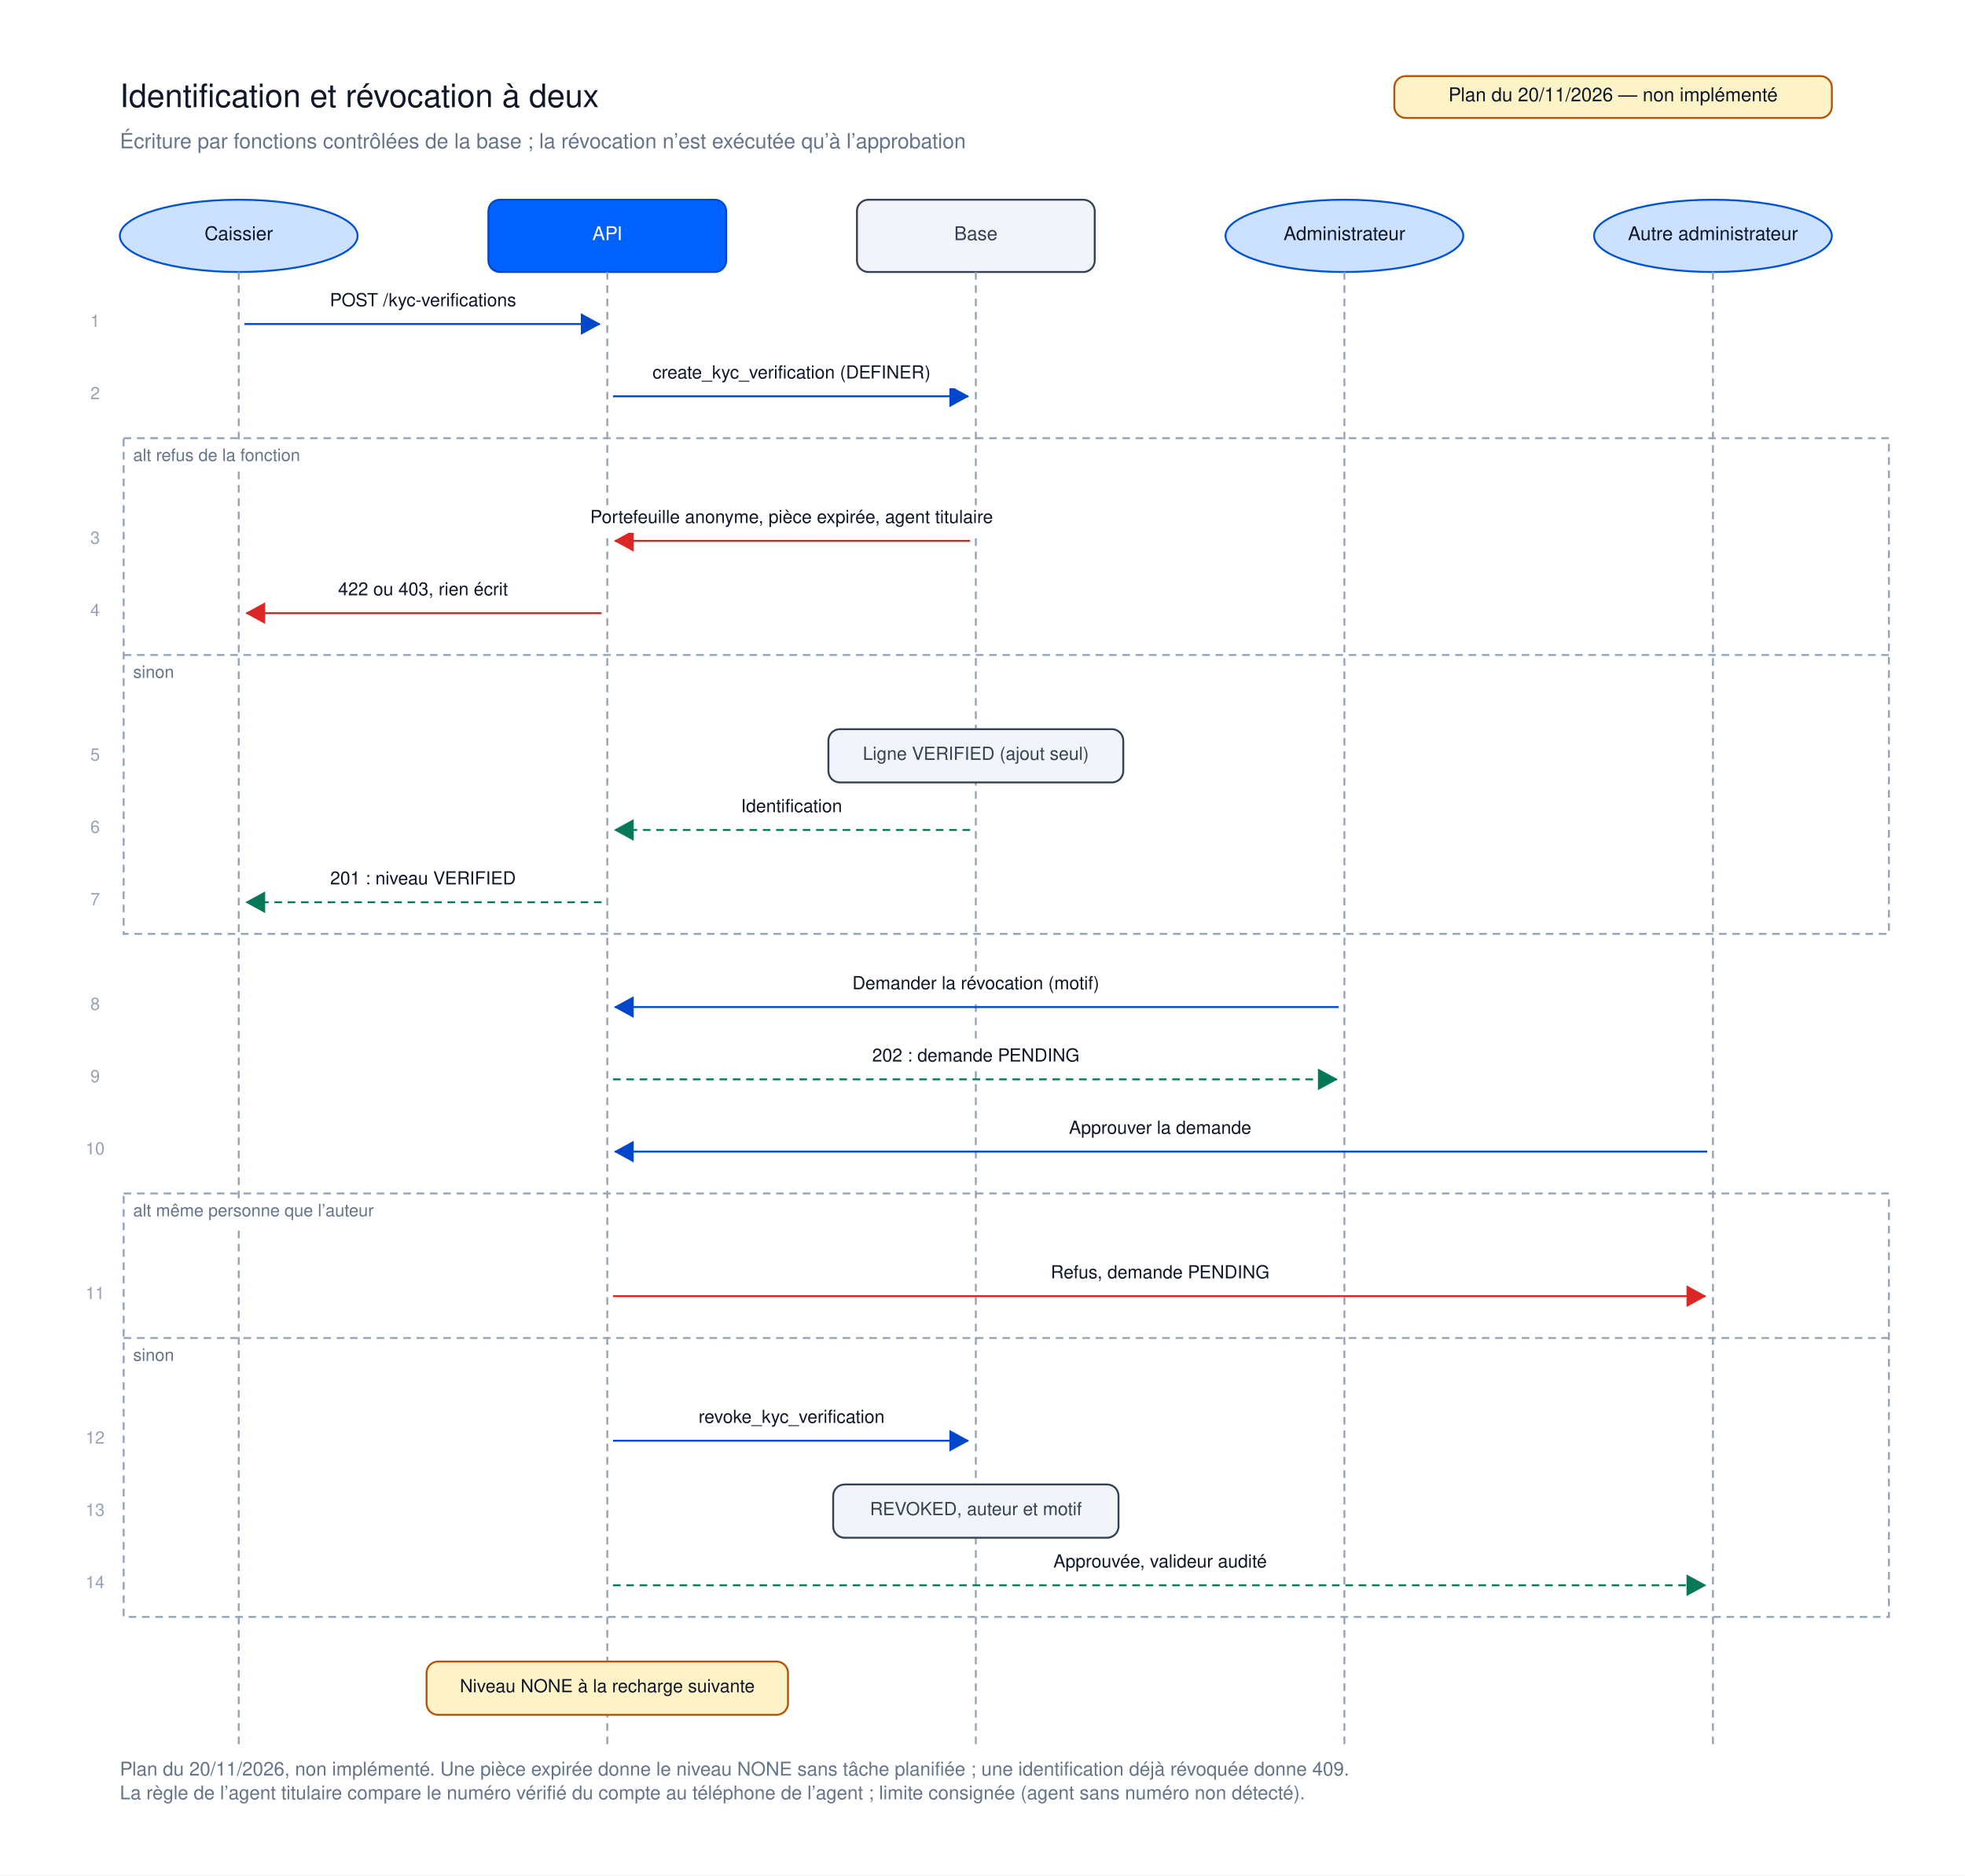
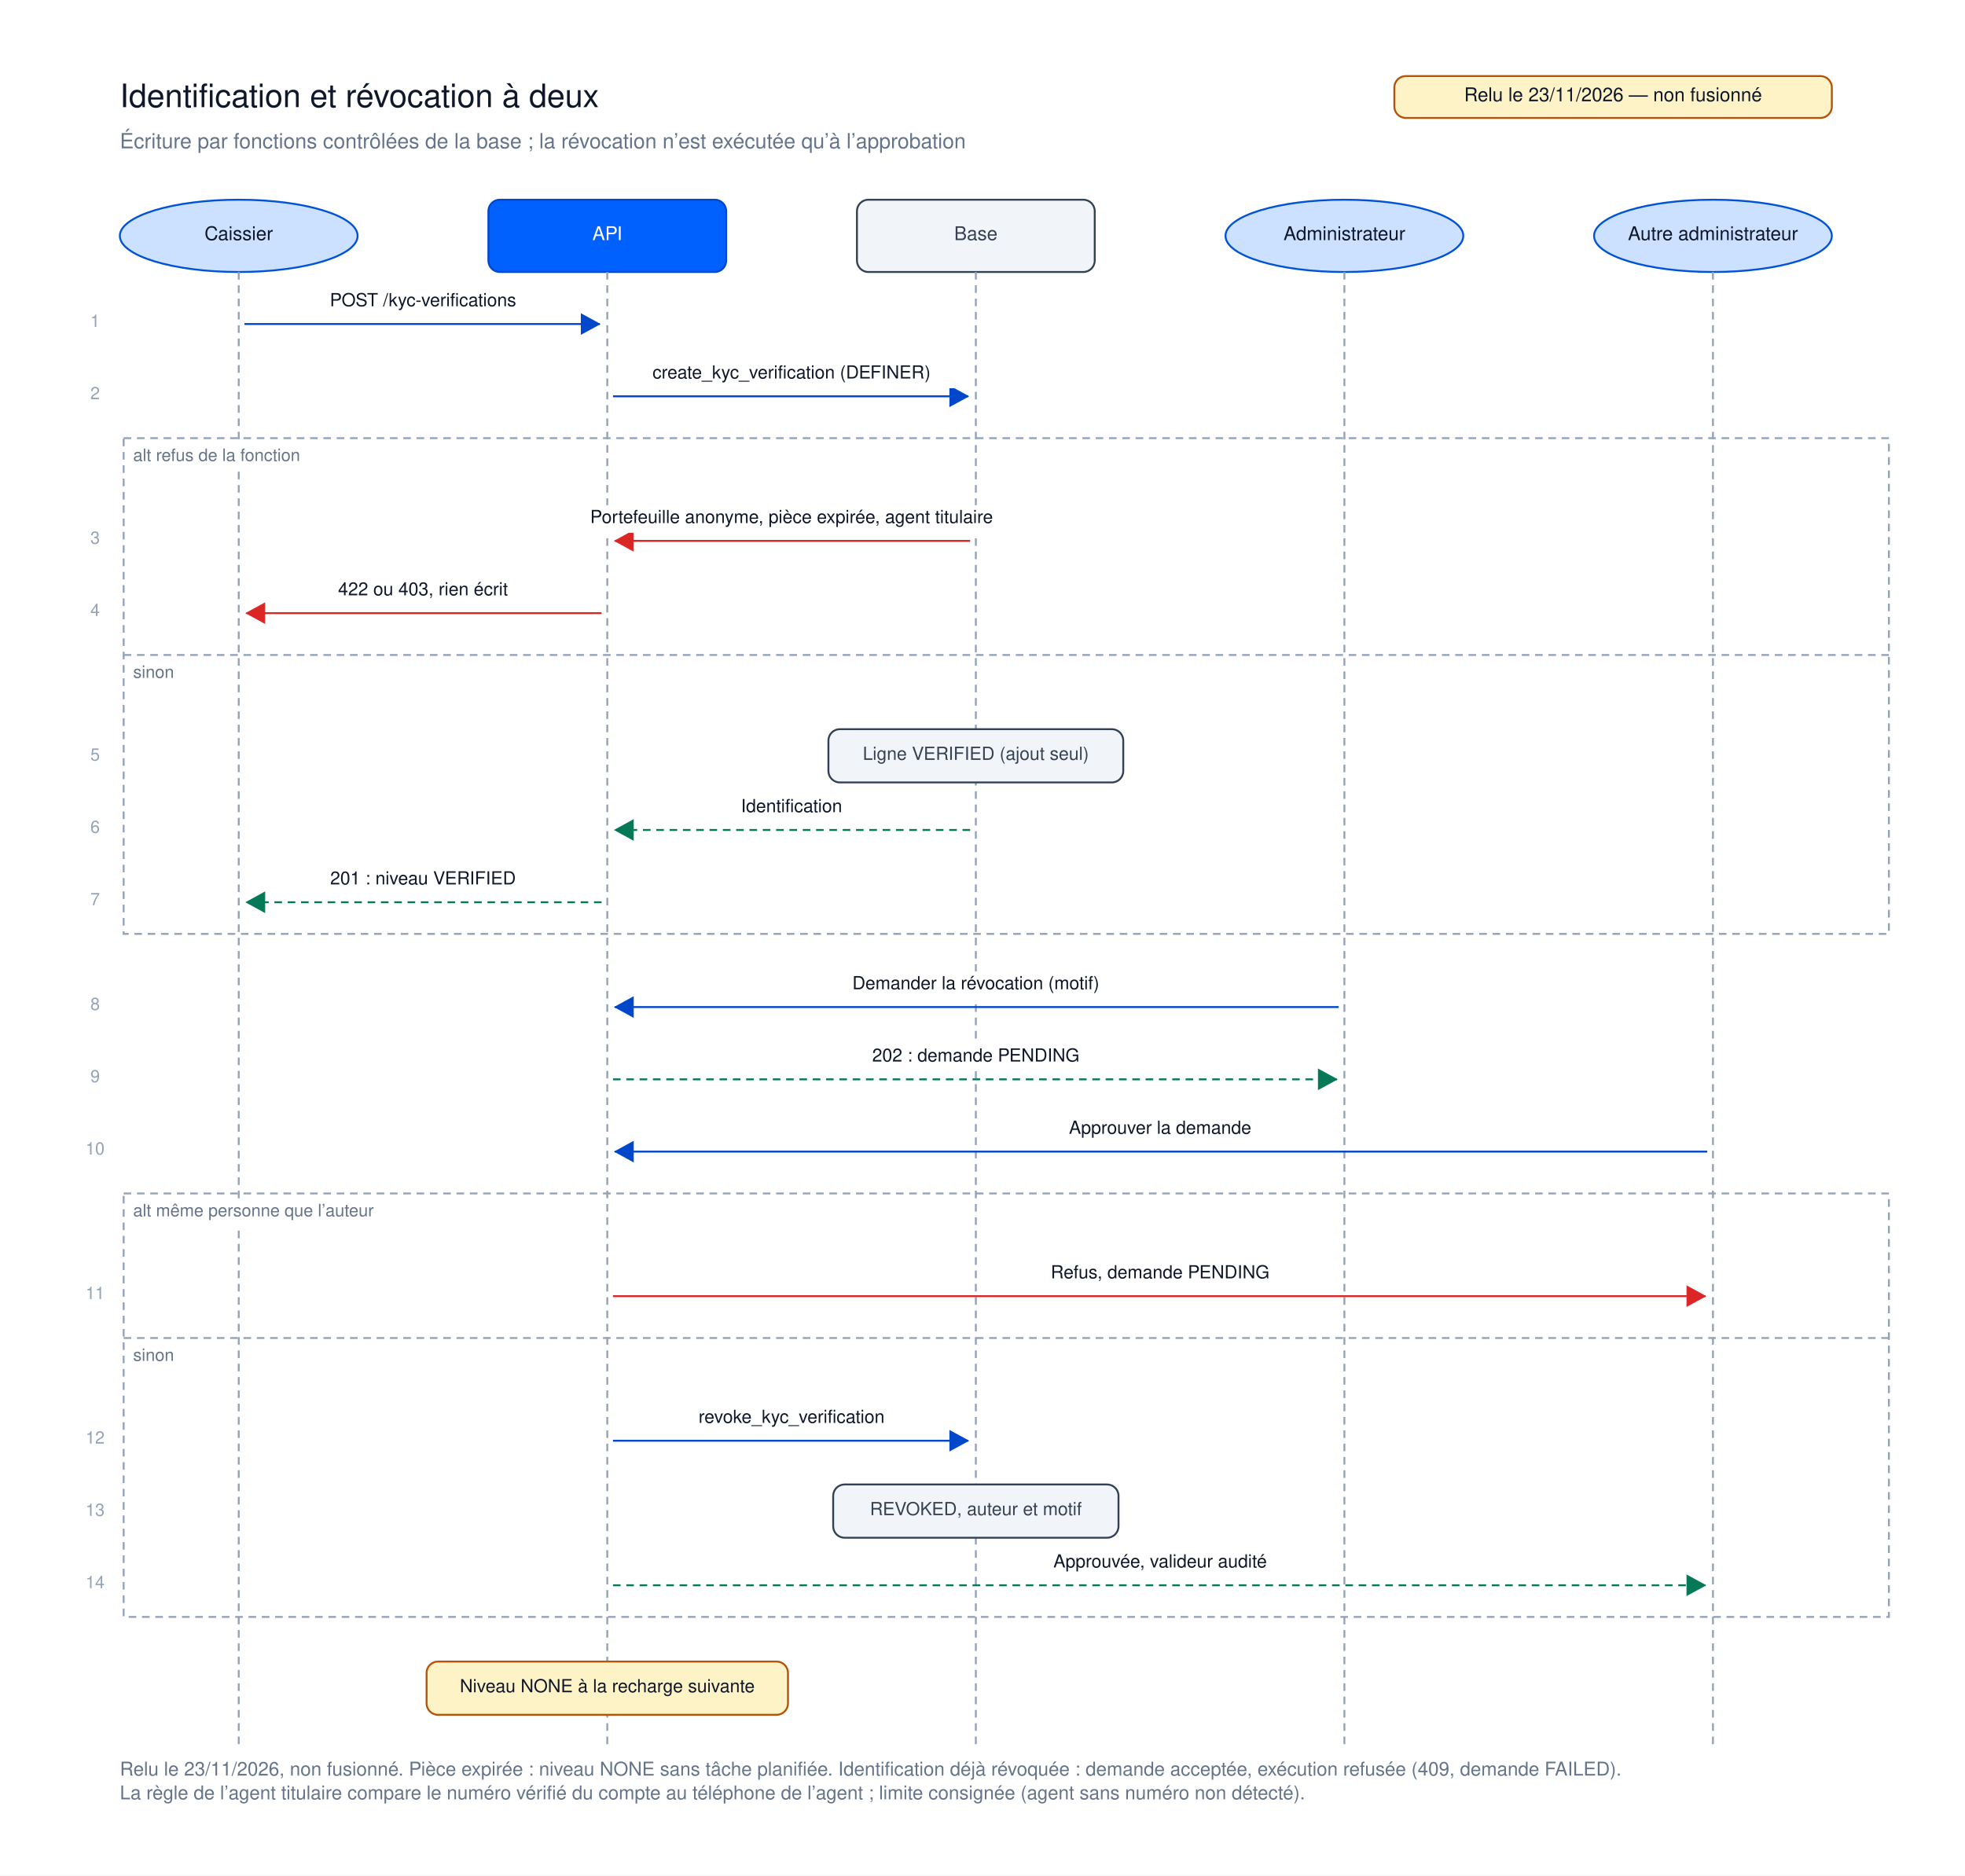
<svg xmlns="http://www.w3.org/2000/svg" width="2066" height="1972" viewBox="0 0 2066 1972">
  <rect width="100%" height="100%" fill="#FFFFFF" />
  <g transform="translate(66,50)">
    <rect x="1400" y="30" width="460" height="44" rx="12" ry="12" fill="#FEF3C7" stroke="#B45309" stroke-width="2" />
    <ellipse cx="185.0" cy="198.0" rx="125.0" ry="38.0" fill="#CCE0FF" stroke="#0052D6" stroke-width="2" />
    <polyline points="185.0,236 185.0,1784" fill="none" stroke="#94A3B8" stroke-width="2" stroke-dasharray="8,6" />
    <rect x="447.5" y="160" width="250" height="76" rx="12" ry="12" fill="#0061FF" stroke="#0047CC" stroke-width="2" />
    <polyline points="572.5,236 572.5,1784" fill="none" stroke="#94A3B8" stroke-width="2" stroke-dasharray="8,6" />
    <rect x="835.0" y="160" width="250" height="76" rx="12" ry="12" fill="#F1F5F9" stroke="#334155" stroke-width="2" />
    <polyline points="960.0,236 960.0,1784" fill="none" stroke="#94A3B8" stroke-width="2" stroke-dasharray="8,6" />
    <ellipse cx="1347.5" cy="198.0" rx="125.0" ry="38.0" fill="#CCE0FF" stroke="#0052D6" stroke-width="2" />
    <polyline points="1347.5,236 1347.5,1784" fill="none" stroke="#94A3B8" stroke-width="2" stroke-dasharray="8,6" />
    <ellipse cx="1735.0" cy="198.0" rx="125.0" ry="38.0" fill="#CCE0FF" stroke="#0052D6" stroke-width="2" />
    <polyline points="1735.0,236 1735.0,1784" fill="none" stroke="#94A3B8" stroke-width="2" stroke-dasharray="8,6" />
    <polyline points="191.0,290.72 564.5,290.72" fill="none" stroke="#0047CC" stroke-width="2" />
    <polygon points="564.5,290.72 545.193,301.267 545.193,280.173" fill="#0047CC" stroke="#0047CC" stroke-width="1" />
    <rect x="249.15" y="253.72" width="259.2" height="28" rx="0" ry="0" fill="#FFFFFF" stroke="#FFFFFF" stroke-width="1" />
    <polyline points="578.5,366.72 952.0,366.72" fill="none" stroke="#0047CC" stroke-width="2" />
    <polygon points="952.0,366.72 932.693,377.267 932.693,356.173" fill="#0047CC" stroke="#0047CC" stroke-width="1" />
    <rect x="584.65" y="329.72" width="363.2" height="28" rx="0" ry="0" fill="#FFFFFF" stroke="#FFFFFF" stroke-width="1" />
    <rect x="70" y="416.72" width="254" height="28" rx="0" ry="0" fill="#FFFFFF" stroke="#FFFFFF" stroke-width="1" />
    <polyline points="954.0,518.72 580.5,518.72" fill="none" stroke="#DC2626" stroke-width="2" />
    <polygon points="580.5,518.72 599.807,508.173 599.807,529.267" fill="#DC2626" stroke="#DC2626" stroke-width="1" />
    <rect x="485.85" y="481.72" width="560.8" height="28" rx="0" ry="0" fill="#FFFFFF" stroke="#FFFFFF" stroke-width="1" />
    <polyline points="566.5,594.72 193.0,594.72" fill="none" stroke="#DC2626" stroke-width="2" />
    <polygon points="193.0,594.72 212.307,584.173 212.307,605.267" fill="#DC2626" stroke="#DC2626" stroke-width="1" />
    <rect x="254.35" y="557.72" width="248.8" height="28" rx="0" ry="0" fill="#FFFFFF" stroke="#FFFFFF" stroke-width="1" />
    <polyline points="64,638.72 1920.0,638.72" fill="none" stroke="#94A3B8" stroke-width="2" stroke-dasharray="8,6" />
    <rect x="70" y="644.72" width="64" height="28" rx="0" ry="0" fill="#FFFFFF" stroke="#FFFFFF" stroke-width="1" />
    <rect x="805.0" y="716.72" width="310" height="56" rx="12" ry="12" fill="#F1F5F9" stroke="#334155" stroke-width="2" />
    <polyline points="954.0,822.72 580.5,822.72" fill="none" stroke="#047857" stroke-width="2" stroke-dasharray="8,6" />
    <polygon points="580.5,822.72 599.807,812.173 599.807,833.267" fill="#047857" stroke="#047857" stroke-width="1" />
    <rect x="683.45" y="785.72" width="165.6" height="28" rx="0" ry="0" fill="#FFFFFF" stroke="#FFFFFF" stroke-width="1" />
    <polyline points="566.5,898.72 193.0,898.72" fill="none" stroke="#047857" stroke-width="2" stroke-dasharray="8,6" />
    <polygon points="193.0,898.72 212.307,888.173 212.307,909.267" fill="#047857" stroke="#047857" stroke-width="1" />
    <rect x="259.55" y="861.72" width="238.4" height="28" rx="0" ry="0" fill="#FFFFFF" stroke="#FFFFFF" stroke-width="1" />
    <rect x="64" y="410.72" width="1856.0" height="521.28" rx="0" ry="0" fill="none" stroke="#94A3B8" stroke-width="2" stroke-dasharray="8,6" />
    <polyline points="1341.5,1008.92 580.5,1008.92" fill="none" stroke="#0047CC" stroke-width="2" />
    <polygon points="580.5,1008.92 599.807,998.373 599.807,1019.467" fill="#0047CC" stroke="#0047CC" stroke-width="1" />
    <rect x="794.0" y="971.92" width="332.0" height="28" rx="0" ry="0" fill="#FFFFFF" stroke="#FFFFFF" stroke-width="1" />
    <polyline points="578.5,1084.92 1339.5,1084.92" fill="none" stroke="#047857" stroke-width="2" stroke-dasharray="8,6" />
    <polygon points="1339.5,1084.92 1320.193,1095.467 1320.193,1074.373" fill="#047857" stroke="#047857" stroke-width="1" />
    <rect x="840.8" y="1047.92" width="238.4" height="28" rx="0" ry="0" fill="#FFFFFF" stroke="#FFFFFF" stroke-width="1" />
    <polyline points="1729.0,1160.92 580.5,1160.92" fill="none" stroke="#0047CC" stroke-width="2" />
    <polygon points="580.5,1160.92 599.807,1150.373 599.807,1171.467" fill="#0047CC" stroke="#0047CC" stroke-width="1" />
    <rect x="1039.75" y="1123.92" width="228.0" height="28" rx="0" ry="0" fill="#FFFFFF" stroke="#FFFFFF" stroke-width="1" />
    <rect x="70" y="1210.92" width="314" height="28" rx="0" ry="0" fill="#FFFFFF" stroke="#FFFFFF" stroke-width="1" />
    <polyline points="578.5,1312.92 1727.0,1312.92" fill="none" stroke="#DC2626" stroke-width="2" />
    <polygon points="1727.0,1312.92 1707.693,1323.467 1707.693,1302.373" fill="#DC2626" stroke="#DC2626" stroke-width="1" />
    <rect x="1029.35" y="1275.92" width="248.8" height="28" rx="0" ry="0" fill="#FFFFFF" stroke="#FFFFFF" stroke-width="1" />
    <polyline points="64,1356.92 1920.0,1356.92" fill="none" stroke="#94A3B8" stroke-width="2" stroke-dasharray="8,6" />
    <rect x="70" y="1362.92" width="64" height="28" rx="0" ry="0" fill="#FFFFFF" stroke="#FFFFFF" stroke-width="1" />
    <polyline points="578.5,1464.92 952.0,1464.92" fill="none" stroke="#0047CC" stroke-width="2" />
    <polygon points="952.0,1464.92 932.693,1475.467 932.693,1454.373" fill="#0047CC" stroke="#0047CC" stroke-width="1" />
    <rect x="636.65" y="1427.92" width="259.2" height="28" rx="0" ry="0" fill="#FFFFFF" stroke="#FFFFFF" stroke-width="1" />
    <rect x="810.0" y="1510.92" width="300" height="56" rx="12" ry="12" fill="#F1F5F9" stroke="#334155" stroke-width="2" />
    <polyline points="578.5,1616.92 1727.0,1616.92" fill="none" stroke="#047857" stroke-width="2" stroke-dasharray="8,6" />
    <polygon points="1727.0,1616.92 1707.693,1627.467 1707.693,1606.373" fill="#047857" stroke="#047857" stroke-width="1" />
    <rect x="1008.55" y="1579.92" width="290.4" height="28" rx="0" ry="0" fill="#FFFFFF" stroke="#FFFFFF" stroke-width="1" />
    <rect x="64" y="1204.92" width="1856.0" height="445.28" rx="0" ry="0" fill="none" stroke="#94A3B8" stroke-width="2" stroke-dasharray="8,6" />
    <rect x="382.5" y="1697.12" width="380" height="56" rx="12" ry="12" fill="#FEF3C7" stroke="#B45309" stroke-width="2" />
    <text x="60" y="62.65" font-family="Helvetica Neue, Helvetica, Arial, sans-serif" font-size="34" font-weight="400" fill="#0F172A" text-anchor="start">Identification et révocation à deux</text>
    <text x="60" y="105.95" font-family="Helvetica Neue, Helvetica, Arial, sans-serif" font-size="22" font-weight="400" fill="#64748B" text-anchor="start">Écriture par fonctions contrôlées de la base ; la révocation n’est exécutée qu’à l’approbation</text>
-     <text x="1630.0" y="56.5" font-family="Helvetica Neue, Helvetica, Arial, sans-serif" font-size="20" font-weight="400" fill="#0F172A" text-anchor="middle">Plan du 20/11/2026 — non implémenté</text>
+     <text x="1630.0" y="56.5" font-family="Helvetica Neue, Helvetica, Arial, sans-serif" font-size="20" font-weight="400" fill="#0F172A" text-anchor="middle">Relu le 23/11/2026 — non fusionné</text>
    <text x="185.0" y="202.5" font-family="Helvetica Neue, Helvetica, Arial, sans-serif" font-size="20" font-weight="400" fill="#0F172A" text-anchor="middle">Caissier</text>
    <text x="572.5" y="202.5" font-family="Helvetica Neue, Helvetica, Arial, sans-serif" font-size="20" font-weight="400" fill="#FFFFFF" text-anchor="middle">API</text>
    <text x="960.0" y="202.5" font-family="Helvetica Neue, Helvetica, Arial, sans-serif" font-size="20" font-weight="400" fill="#374151" text-anchor="middle">Base</text>
    <text x="1347.5" y="202.5" font-family="Helvetica Neue, Helvetica, Arial, sans-serif" font-size="20" font-weight="400" fill="#0F172A" text-anchor="middle">Administrateur</text>
    <text x="1735.0" y="202.5" font-family="Helvetica Neue, Helvetica, Arial, sans-serif" font-size="20" font-weight="400" fill="#0F172A" text-anchor="middle">Autre administrateur</text>
    <text x="378.75" y="271.995" font-family="Helvetica Neue, Helvetica, Arial, sans-serif" font-size="19" font-weight="400" fill="#0F172A" text-anchor="middle">POST /kyc-verifications</text>
    <text x="34.0" y="293.77" font-family="Helvetica Neue, Helvetica, Arial, sans-serif" font-size="18" font-weight="400" fill="#94A3B8" text-anchor="middle">1</text>
    <text x="766.25" y="347.995" font-family="Helvetica Neue, Helvetica, Arial, sans-serif" font-size="19" font-weight="400" fill="#0F172A" text-anchor="middle">create_kyc_verification (DEFINER)</text>
    <text x="34.0" y="369.77" font-family="Helvetica Neue, Helvetica, Arial, sans-serif" font-size="18" font-weight="400" fill="#94A3B8" text-anchor="middle">2</text>
    <text x="74" y="434.77" font-family="Helvetica Neue, Helvetica, Arial, sans-serif" font-size="18" font-weight="400" fill="#64748B" text-anchor="start">alt refus de la fonction</text>
    <text x="766.25" y="499.995" font-family="Helvetica Neue, Helvetica, Arial, sans-serif" font-size="19" font-weight="400" fill="#0F172A" text-anchor="middle">Portefeuille anonyme, pièce expirée, agent titulaire</text>
    <text x="34.0" y="521.77" font-family="Helvetica Neue, Helvetica, Arial, sans-serif" font-size="18" font-weight="400" fill="#94A3B8" text-anchor="middle">3</text>
    <text x="378.75" y="575.995" font-family="Helvetica Neue, Helvetica, Arial, sans-serif" font-size="19" font-weight="400" fill="#0F172A" text-anchor="middle">422 ou 403, rien écrit</text>
    <text x="34.0" y="597.77" font-family="Helvetica Neue, Helvetica, Arial, sans-serif" font-size="18" font-weight="400" fill="#94A3B8" text-anchor="middle">4</text>
    <text x="74" y="662.77" font-family="Helvetica Neue, Helvetica, Arial, sans-serif" font-size="18" font-weight="400" fill="#64748B" text-anchor="start">sinon</text>
    <text x="960.0" y="748.995" font-family="Helvetica Neue, Helvetica, Arial, sans-serif" font-size="19" font-weight="400" fill="#374151" text-anchor="middle">Ligne VERIFIED (ajout seul)</text>
    <text x="34.0" y="749.77" font-family="Helvetica Neue, Helvetica, Arial, sans-serif" font-size="18" font-weight="400" fill="#94A3B8" text-anchor="middle">5</text>
    <text x="766.25" y="803.995" font-family="Helvetica Neue, Helvetica, Arial, sans-serif" font-size="19" font-weight="400" fill="#0F172A" text-anchor="middle">Identification</text>
    <text x="34.0" y="825.77" font-family="Helvetica Neue, Helvetica, Arial, sans-serif" font-size="18" font-weight="400" fill="#94A3B8" text-anchor="middle">6</text>
    <text x="378.75" y="879.995" font-family="Helvetica Neue, Helvetica, Arial, sans-serif" font-size="19" font-weight="400" fill="#0F172A" text-anchor="middle">201 : niveau VERIFIED</text>
    <text x="34.0" y="901.77" font-family="Helvetica Neue, Helvetica, Arial, sans-serif" font-size="18" font-weight="400" fill="#94A3B8" text-anchor="middle">7</text>
    <text x="960.0" y="990.195" font-family="Helvetica Neue, Helvetica, Arial, sans-serif" font-size="19" font-weight="400" fill="#0F172A" text-anchor="middle">Demander la révocation (motif)</text>
    <text x="34.0" y="1011.97" font-family="Helvetica Neue, Helvetica, Arial, sans-serif" font-size="18" font-weight="400" fill="#94A3B8" text-anchor="middle">8</text>
    <text x="960.0" y="1066.195" font-family="Helvetica Neue, Helvetica, Arial, sans-serif" font-size="19" font-weight="400" fill="#0F172A" text-anchor="middle">202 : demande PENDING</text>
    <text x="34.0" y="1087.97" font-family="Helvetica Neue, Helvetica, Arial, sans-serif" font-size="18" font-weight="400" fill="#94A3B8" text-anchor="middle">9</text>
    <text x="1153.75" y="1142.195" font-family="Helvetica Neue, Helvetica, Arial, sans-serif" font-size="19" font-weight="400" fill="#0F172A" text-anchor="middle">Approuver la demande</text>
    <text x="34.0" y="1163.97" font-family="Helvetica Neue, Helvetica, Arial, sans-serif" font-size="18" font-weight="400" fill="#94A3B8" text-anchor="middle">10</text>
    <text x="74" y="1228.97" font-family="Helvetica Neue, Helvetica, Arial, sans-serif" font-size="18" font-weight="400" fill="#64748B" text-anchor="start">alt même personne que l’auteur</text>
    <text x="1153.75" y="1294.195" font-family="Helvetica Neue, Helvetica, Arial, sans-serif" font-size="19" font-weight="400" fill="#0F172A" text-anchor="middle">Refus, demande PENDING</text>
    <text x="34.0" y="1315.97" font-family="Helvetica Neue, Helvetica, Arial, sans-serif" font-size="18" font-weight="400" fill="#94A3B8" text-anchor="middle">11</text>
    <text x="74" y="1380.97" font-family="Helvetica Neue, Helvetica, Arial, sans-serif" font-size="18" font-weight="400" fill="#64748B" text-anchor="start">sinon</text>
    <text x="766.25" y="1446.195" font-family="Helvetica Neue, Helvetica, Arial, sans-serif" font-size="19" font-weight="400" fill="#0F172A" text-anchor="middle">revoke_kyc_verification</text>
    <text x="34.0" y="1467.97" font-family="Helvetica Neue, Helvetica, Arial, sans-serif" font-size="18" font-weight="400" fill="#94A3B8" text-anchor="middle">12</text>
    <text x="960.0" y="1543.195" font-family="Helvetica Neue, Helvetica, Arial, sans-serif" font-size="19" font-weight="400" fill="#374151" text-anchor="middle">REVOKED, auteur et motif</text>
    <text x="34.0" y="1543.97" font-family="Helvetica Neue, Helvetica, Arial, sans-serif" font-size="18" font-weight="400" fill="#94A3B8" text-anchor="middle">13</text>
    <text x="1153.75" y="1598.195" font-family="Helvetica Neue, Helvetica, Arial, sans-serif" font-size="19" font-weight="400" fill="#0F172A" text-anchor="middle">Approuvée, valideur audité</text>
    <text x="34.0" y="1619.97" font-family="Helvetica Neue, Helvetica, Arial, sans-serif" font-size="18" font-weight="400" fill="#94A3B8" text-anchor="middle">14</text>
    <text x="572.5" y="1729.395" font-family="Helvetica Neue, Helvetica, Arial, sans-serif" font-size="19" font-weight="400" fill="#0F172A" text-anchor="middle">Niveau NONE à la recharge suivante</text>
-     <text x="60" y="1817.0" font-family="Helvetica Neue, Helvetica, Arial, sans-serif" font-size="20" font-weight="400" fill="#64748B" text-anchor="start">Plan du 20/11/2026, non implémenté. Une pièce expirée donne le niveau NONE sans tâche planifiée ; une identification déjà révoquée donne 409.</text>
+     <text x="60" y="1817.0" font-family="Helvetica Neue, Helvetica, Arial, sans-serif" font-size="20" font-weight="400" fill="#64748B" text-anchor="start">Relu le 23/11/2026, non fusionné. Pièce expirée : niveau NONE sans tâche planifiée. Identification déjà révoquée : demande acceptée, exécution refusée (409, demande FAILED).</text>
    <text x="60" y="1842.0" font-family="Helvetica Neue, Helvetica, Arial, sans-serif" font-size="20" font-weight="400" fill="#64748B" text-anchor="start">La règle de l’agent titulaire compare le numéro vérifié du compte au téléphone de l’agent ; limite consignée (agent sans numéro non détecté).</text>
  </g>
</svg>
